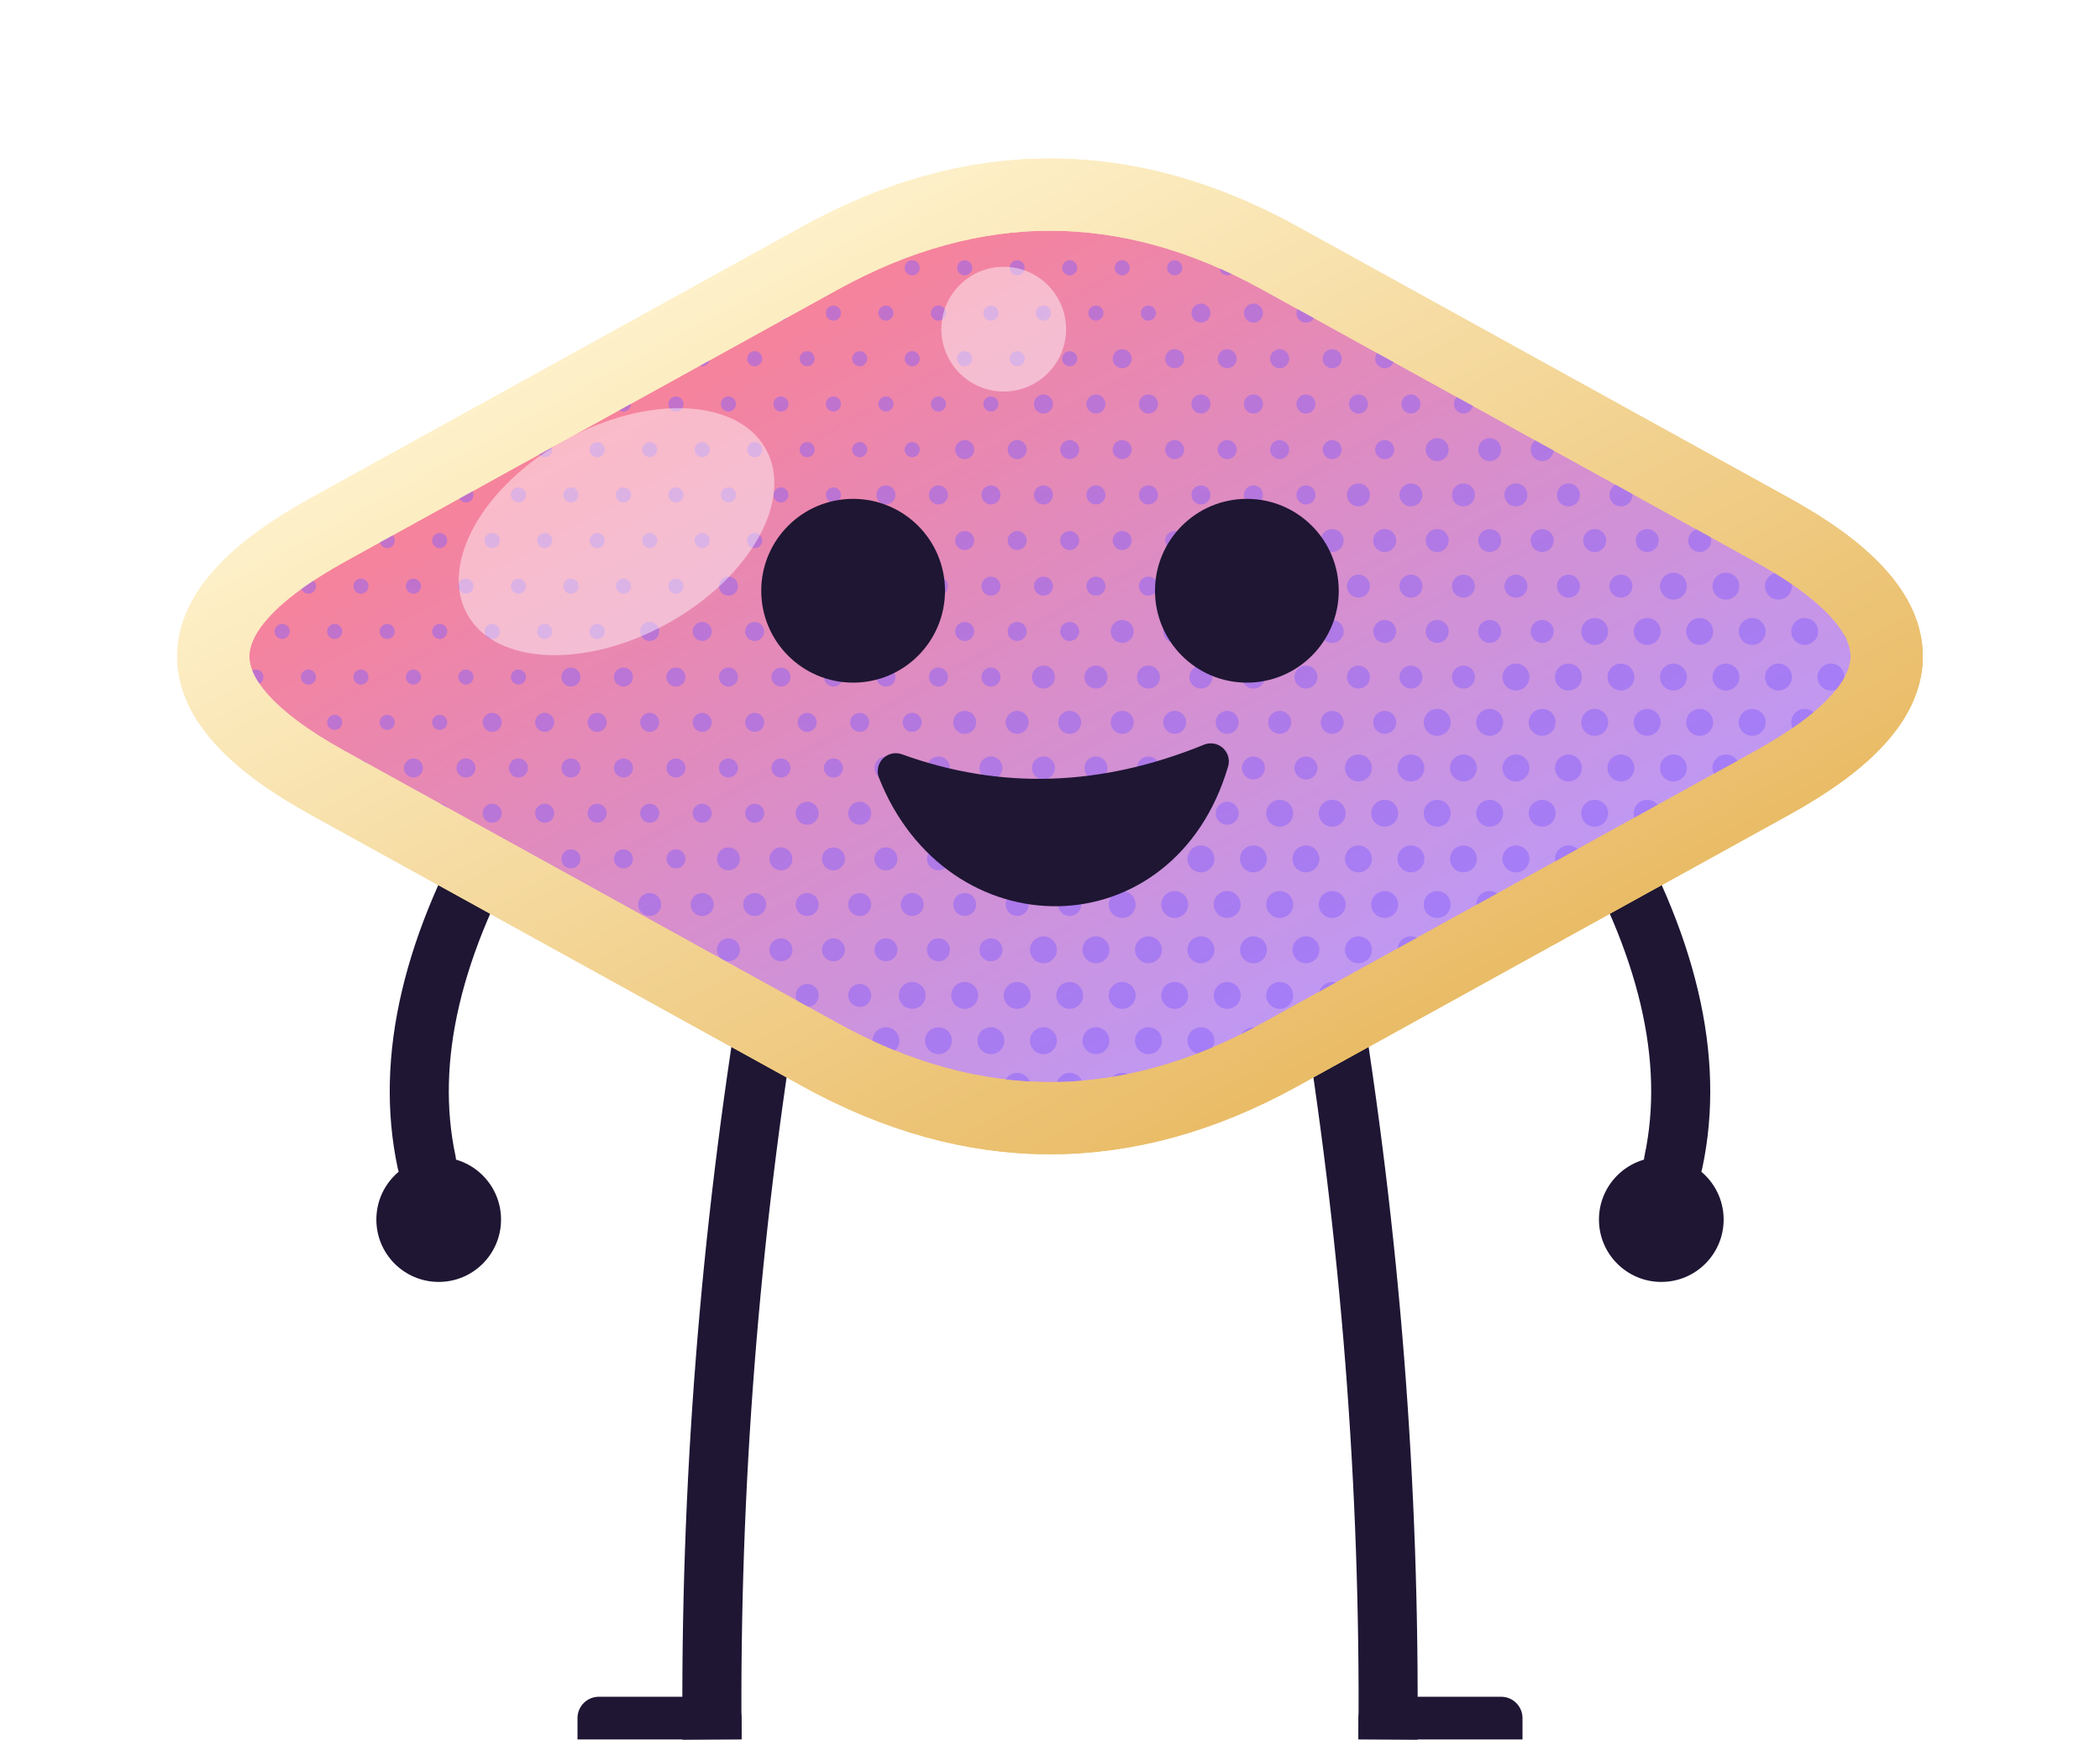
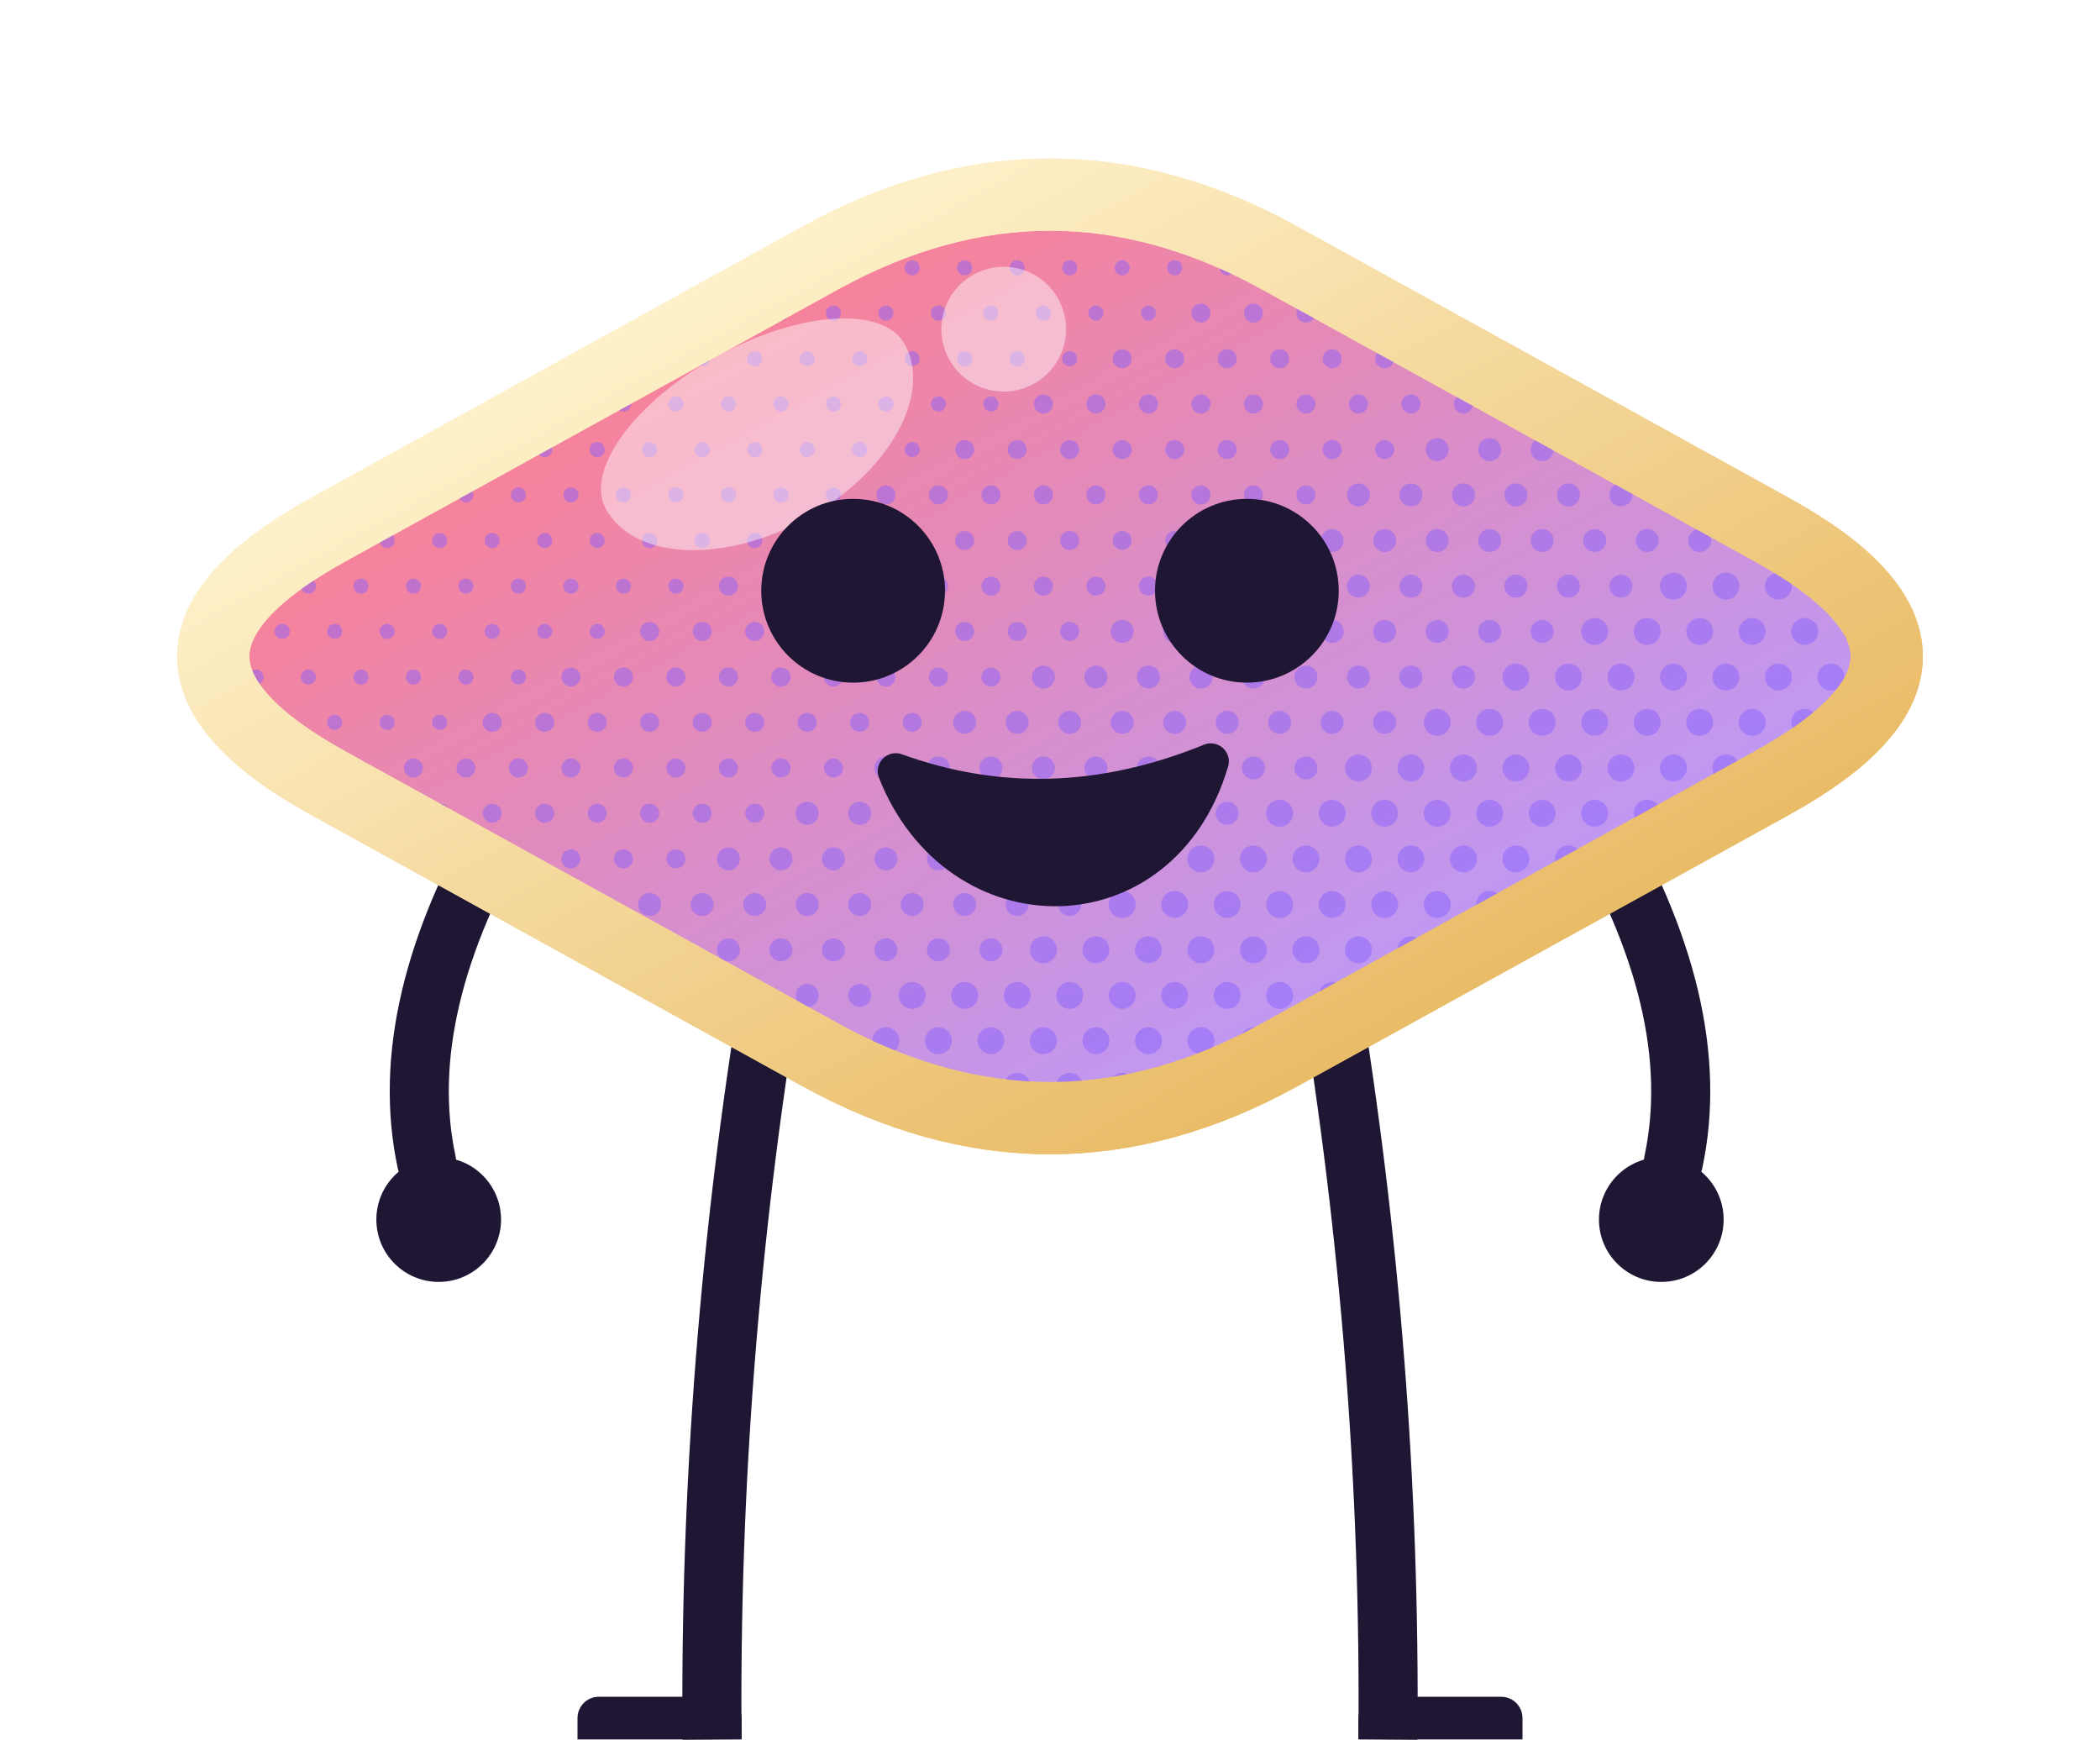
<svg aria-hidden="true" focusable="false" viewBox="0 0 64 53" data-character="diamond" style="overflow:visible">
  <g data-part="figure" style="transform-box:fill-box;transform-origin:50% 100%">
    <g>
      <defs>
        <linearGradient id="preview-body" x1="0.15" y1="0.15" x2="0.85" y2="0.85">
          <stop offset="0" style="stop-color:#FF7F8E" />
          <stop offset="1" style="stop-color:#B79BFF" />
        </linearGradient>
        <linearGradient id="preview-edge" x1="0.15" y1="0.15" x2="0.85" y2="0.85">
          <stop offset="0" style="stop-color:#FFF4D0" />
          <stop offset="1" style="stop-color:#E8B860" />
        </linearGradient>
      </defs>
      <g data-part="limbs">
        <g data-part="arm" data-pose="rest" style="transform-box:fill-box;transform-origin:50% 0%">
          <path data-part="reach" d="M15.5 24.8 Q12 30.7 13 35.4" pathLength="1" style="fill:none;stroke:#1E1633;stroke-width:1.8;stroke-linecap:round" />
          <circle data-part="hand" cx="13.37" cy="37.16" r="1.9" style="fill:#1E1633;transform-box:fill-box;transform-origin:50% 50%" />
        </g>
        <g data-part="arm" data-pose="rest" style="transform-box:fill-box;transform-origin:50% 0%">
          <path data-part="reach" d="M48.5 24.8 Q52 30.7 51 35.4" pathLength="1" style="fill:none;stroke:#1E1633;stroke-width:1.8;stroke-linecap:round" />
          <circle data-part="hand" cx="50.63" cy="37.16" r="1.9" style="fill:#1E1633;transform-box:fill-box;transform-origin:50% 50%" />
        </g>
        <g data-part="leg" data-pose="rest" style="transform-box:fill-box;transform-origin:50% 0%">
          <path d="M23.5 30 Q21.6 41.5 21.7 53" style="fill:none;stroke:#1E1633;stroke-width:1.8;stroke-linecap:butt" />
          <path d="M17.6 53 V52.35 A0.65 0.65 0 0 1 18.25 51.7 H21.95 A0.65 0.65 0 0 1 22.6 52.35 V53 Z" style="fill:#1E1633" />
        </g>
        <g data-part="leg" data-pose="rest" style="transform-box:fill-box;transform-origin:50% 0%">
          <path d="M40.5 30 Q42.4 41.5 42.3 53" style="fill:none;stroke:#1E1633;stroke-width:1.8;stroke-linecap:butt" />
          <path d="M41.4 53 V52.35 A0.65 0.65 0 0 1 42.05 51.7 H45.75 A0.65 0.65 0 0 1 46.4 52.35 V53 Z" style="fill:#1E1633" />
        </g>
      </g>
      <g data-part="body">
        <path d="M25 7.86 Q32 4 39 7.86 L54 16.14 Q61 20 54 23.86 L39 32.14 Q32 36 25 32.14 L10 23.86 Q3 20 10 16.14 Z" style="fill:url(#preview-body);stroke:url(#preview-edge);stroke-width:2.2;stroke-linejoin:round" />
        <g data-part="halftone">
          <path d="" style="fill:none;stroke:#835EFF;stroke-opacity:0.45;stroke-width:0.22;stroke-linecap:round" />
          <path d="" style="fill:none;stroke:#835EFF;stroke-opacity:0.45;stroke-width:0.34;stroke-linecap:round" />
          <path d="M27 6.77h0M28.6 6.77h0M30.2 6.77h0M31.8 6.77h0M33.4 6.77h0M35 6.77h0M36.6 6.77h0M24.6 8.16h0M26.2 8.16h0M27.8 8.16h0M29.4 8.16h0M31 8.16h0M32.6 8.16h0M34.2 8.16h0M35.8 8.16h0M37.4 8.16h0M22.2 9.54h0M23.8 9.54h0M25.4 9.54h0M27 9.54h0M28.6 9.54h0M30.2 9.54h0M31.8 9.54h0M33.4 9.54h0M35 9.54h0M19.8 10.93h0M21.4 10.93h0M23 10.93h0M24.6 10.93h0M26.2 10.93h0M27.8 10.93h0M29.4 10.93h0M31 10.93h0M32.6 10.93h0M17.4 12.31h0M19 12.31h0M20.6 12.31h0M22.2 12.31h0M23.8 12.31h0M25.4 12.31h0M27 12.31h0M28.6 12.31h0M30.2 12.31h0M15 13.7h0M16.6 13.7h0M18.2 13.7h0M19.8 13.7h0M21.4 13.7h0M23 13.7h0M24.6 13.7h0M26.2 13.7h0M27.8 13.7h0M12.6 15.08h0M14.2 15.08h0M15.8 15.08h0M17.4 15.08h0M19 15.08h0M20.6 15.08h0M22.2 15.08h0M23.8 15.08h0M25.4 15.08h0M10.2 16.47h0M11.8 16.47h0M13.4 16.47h0M15 16.47h0M16.6 16.47h0M18.2 16.47h0M19.8 16.47h0M21.4 16.47h0M23 16.47h0M7.8 17.86h0M9.4 17.86h0M11 17.86h0M12.6 17.86h0M14.2 17.86h0M15.8 17.86h0M17.4 17.86h0M19 17.86h0M20.6 17.86h0M7 19.24h0M8.6 19.24h0M10.2 19.24h0M11.8 19.24h0M13.4 19.24h0M15 19.24h0M16.6 19.24h0M18.2 19.24h0M7.8 20.63h0M9.4 20.63h0M11 20.63h0M12.6 20.63h0M14.2 20.63h0M15.8 20.63h0M7 22.01h0M8.6 22.01h0M10.2 22.01h0M11.8 22.01h0M13.4 22.01h0M9.4 23.4h0M11 23.4h0" style="fill:none;stroke:#835EFF;stroke-opacity:0.45;stroke-width:0.46;stroke-linecap:round" />
          <path d="M39 8.16h0M36.6 9.54h0M38.2 9.54h0M39.8 9.54h0M41.4 9.54h0M34.2 10.93h0M35.8 10.93h0M37.4 10.93h0M39 10.93h0M40.6 10.93h0M42.2 10.93h0M43.8 10.93h0M31.8 12.31h0M33.4 12.31h0M35 12.31h0M36.6 12.31h0M38.2 12.31h0M39.8 12.31h0M41.4 12.31h0M43 12.31h0M44.6 12.31h0M29.4 13.7h0M31 13.7h0M32.6 13.7h0M34.2 13.7h0M35.8 13.7h0M37.4 13.7h0M39 13.7h0M40.6 13.7h0M42.2 13.7h0M27 15.08h0M28.6 15.08h0M30.2 15.08h0M31.8 15.08h0M33.4 15.08h0M35 15.08h0M36.6 15.08h0M38.2 15.08h0M39.8 15.08h0M24.6 16.47h0M26.2 16.47h0M27.8 16.47h0M29.4 16.47h0M31 16.47h0M32.6 16.47h0M34.2 16.47h0M35.8 16.47h0M37.4 16.47h0M22.2 17.86h0M23.8 17.86h0M25.4 17.86h0M27 17.86h0M28.6 17.86h0M30.2 17.86h0M31.8 17.86h0M33.4 17.86h0M35 17.86h0M19.8 19.24h0M21.4 19.24h0M23 19.24h0M24.6 19.24h0M26.2 19.24h0M27.8 19.24h0M29.4 19.24h0M31 19.24h0M32.6 19.24h0M17.4 20.63h0M19 20.63h0M20.6 20.63h0M22.2 20.63h0M23.8 20.63h0M25.4 20.63h0M27 20.63h0M28.6 20.63h0M30.2 20.63h0M15 22.01h0M16.6 22.01h0M18.2 22.01h0M19.8 22.01h0M21.4 22.01h0M23 22.01h0M24.6 22.01h0M26.2 22.01h0M27.8 22.01h0M12.6 23.4h0M14.2 23.4h0M15.8 23.4h0M17.4 23.4h0M19 23.4h0M20.6 23.4h0M22.2 23.4h0M23.8 23.4h0M25.4 23.4h0M11.8 24.78h0M13.4 24.78h0M15 24.78h0M16.6 24.78h0M18.2 24.78h0M19.8 24.78h0M21.4 24.78h0M23 24.78h0M14.2 26.17h0M15.8 26.17h0M17.4 26.17h0M19 26.17h0M20.6 26.17h0M18.2 27.56h0" style="fill:none;stroke:#835EFF;stroke-opacity:0.45;stroke-width:0.58;stroke-linecap:round" />
          <path d="M46.2 12.31h0M43.8 13.7h0M45.4 13.7h0M47 13.7h0M48.6 13.7h0M41.4 15.08h0M43 15.08h0M44.6 15.08h0M46.2 15.08h0M47.8 15.08h0M49.4 15.08h0M51 15.08h0M39 16.47h0M40.6 16.47h0M42.2 16.47h0M43.8 16.47h0M45.4 16.47h0M47 16.47h0M48.6 16.47h0M50.2 16.47h0M51.8 16.47h0M36.6 17.86h0M38.2 17.86h0M39.8 17.86h0M41.4 17.86h0M43 17.86h0M44.6 17.86h0M46.2 17.86h0M47.8 17.86h0M49.4 17.86h0M34.2 19.24h0M35.8 19.24h0M37.4 19.24h0M39 19.24h0M40.6 19.24h0M42.2 19.24h0M43.8 19.24h0M45.4 19.24h0M47 19.24h0M31.8 20.63h0M33.4 20.63h0M35 20.63h0M36.6 20.63h0M38.2 20.63h0M39.8 20.63h0M41.4 20.63h0M43 20.63h0M44.6 20.63h0M29.4 22.01h0M31 22.01h0M32.6 22.01h0M34.2 22.01h0M35.8 22.01h0M37.4 22.01h0M39 22.01h0M40.6 22.01h0M42.2 22.01h0M27 23.4h0M28.6 23.4h0M30.2 23.4h0M31.8 23.4h0M33.4 23.4h0M35 23.4h0M36.6 23.4h0M38.2 23.4h0M39.8 23.4h0M24.6 24.78h0M26.2 24.78h0M27.8 24.78h0M29.4 24.78h0M31 24.78h0M32.6 24.78h0M34.2 24.78h0M35.8 24.78h0M37.4 24.78h0M22.2 26.17h0M23.8 26.17h0M25.4 26.17h0M27 26.17h0M28.6 26.17h0M30.2 26.17h0M31.8 26.17h0M33.4 26.17h0M35 26.17h0M19.8 27.56h0M21.4 27.56h0M23 27.56h0M24.6 27.56h0M26.2 27.56h0M27.8 27.56h0M29.4 27.56h0M31 27.56h0M32.6 27.56h0M20.6 28.94h0M22.2 28.94h0M23.8 28.94h0M25.4 28.94h0M27 28.94h0M28.6 28.94h0M30.2 28.94h0M23 30.33h0M24.6 30.33h0M26.2 30.33h0" style="fill:none;stroke:#835EFF;stroke-opacity:0.45;stroke-width:0.7;stroke-linecap:round" />
          <path d="M53.4 16.47h0M51 17.86h0M52.6 17.86h0M54.2 17.86h0M55.8 17.86h0M48.6 19.24h0M50.2 19.24h0M51.8 19.24h0M53.4 19.24h0M55 19.24h0M56.6 19.24h0M46.2 20.63h0M47.8 20.63h0M49.4 20.63h0M51 20.63h0M52.6 20.63h0M54.2 20.63h0M55.8 20.63h0M57.4 20.63h0M43.8 22.01h0M45.4 22.01h0M47 22.01h0M48.6 22.01h0M50.2 22.01h0M51.8 22.01h0M53.4 22.01h0M55 22.01h0M56.6 22.01h0M41.4 23.4h0M43 23.4h0M44.6 23.4h0M46.2 23.4h0M47.8 23.4h0M49.4 23.4h0M51 23.4h0M52.6 23.4h0M54.2 23.4h0M39 24.78h0M40.6 24.78h0M42.2 24.78h0M43.8 24.78h0M45.4 24.78h0M47 24.78h0M48.6 24.78h0M50.2 24.78h0M51.8 24.78h0M36.6 26.17h0M38.2 26.17h0M39.8 26.17h0M41.4 26.17h0M43 26.17h0M44.6 26.17h0M46.2 26.17h0M47.8 26.17h0M49.4 26.17h0M34.2 27.56h0M35.8 27.56h0M37.4 27.56h0M39 27.56h0M40.6 27.56h0M42.2 27.56h0M43.8 27.56h0M45.4 27.56h0M47 27.56h0M31.8 28.94h0M33.4 28.94h0M35 28.94h0M36.6 28.94h0M38.2 28.94h0M39.8 28.94h0M41.4 28.94h0M43 28.94h0M44.6 28.94h0M27.8 30.33h0M29.4 30.33h0M31 30.33h0M32.6 30.33h0M34.2 30.33h0M35.8 30.33h0M37.4 30.33h0M39 30.33h0M40.6 30.33h0M42.2 30.33h0M25.4 31.71h0M27 31.71h0M28.6 31.71h0M30.2 31.71h0M31.8 31.71h0M33.4 31.71h0M35 31.71h0M36.6 31.71h0M38.2 31.71h0M27.8 33.1h0M29.4 33.1h0M31 33.1h0M32.6 33.1h0M34.2 33.1h0M35.8 33.1h0" style="fill:none;stroke:#835EFF;stroke-opacity:0.45;stroke-width:0.82;stroke-linecap:round" />
          <path d="" style="fill:none;stroke:#835EFF;stroke-opacity:0.45;stroke-width:0.94;stroke-linecap:round" />
          <path d="" style="fill:none;stroke:#835EFF;stroke-opacity:0.45;stroke-width:1.06;stroke-linecap:round" />
        </g>
        <g data-part="gloss">
-           <ellipse cx="18.79" cy="16.2" rx="5.2" ry="3.2" transform="rotate(-28.89 18.79 16.2)" style="fill:rgba(255, 255, 255, 0.45)" />
+           <path d="M17.82 13 A5.2 2.44 0 0 1 28.22 13 A5.2 3.2 0 0 1 17.82 13 Z" transform="rotate(-28.89 23.02 13)" style="fill:rgba(255, 255, 255, 0.45)" />
          <circle cx="30.59" cy="10.03" r="1.9" style="fill:rgba(255, 255, 255, 0.45)" />
        </g>
        <path data-part="edge" d="M25 7.86 Q32 4 39 7.86 L54 16.14 Q61 20 54 23.86 L39 32.14 Q32 36 25 32.14 L10 23.86 Q3 20 10 16.14 Z" style="fill:none;stroke:url(#preview-edge);stroke-width:2.2;stroke-linejoin:round" />
      </g>
      <g data-part="face">
        <g data-part="eyes" style="transform:translate(0px, 0px)">
          <g data-part="gaze">
            <g data-part="lid" style="transform-box:fill-box;transform-origin:50% 50%">
              <circle data-part="eye" cx="26" cy="18" r="2.8" style="fill:#1E1633;transform-box:fill-box;transform-origin:50% 50%" />
            </g>
            <g data-part="lid" style="transform-box:fill-box;transform-origin:50% 50%">
              <circle data-part="eye" cx="38" cy="18" r="2.8" style="fill:#1E1633;transform-box:fill-box;transform-origin:50% 50%" />
            </g>
          </g>
        </g>
        <g data-part="mouth" style="transform-box:fill-box;transform-origin:50% 50%">
          <path d="M27.3 23.5 C29.2 28.3 35.4 28.3 36.9 23.2 Q32 25.2 27.3 23.5 Z" style="fill:#1E1633;stroke:#1E1633;stroke-width:1.1;stroke-linejoin:round" />
        </g>
      </g>
    </g>
  </g>
</svg>
